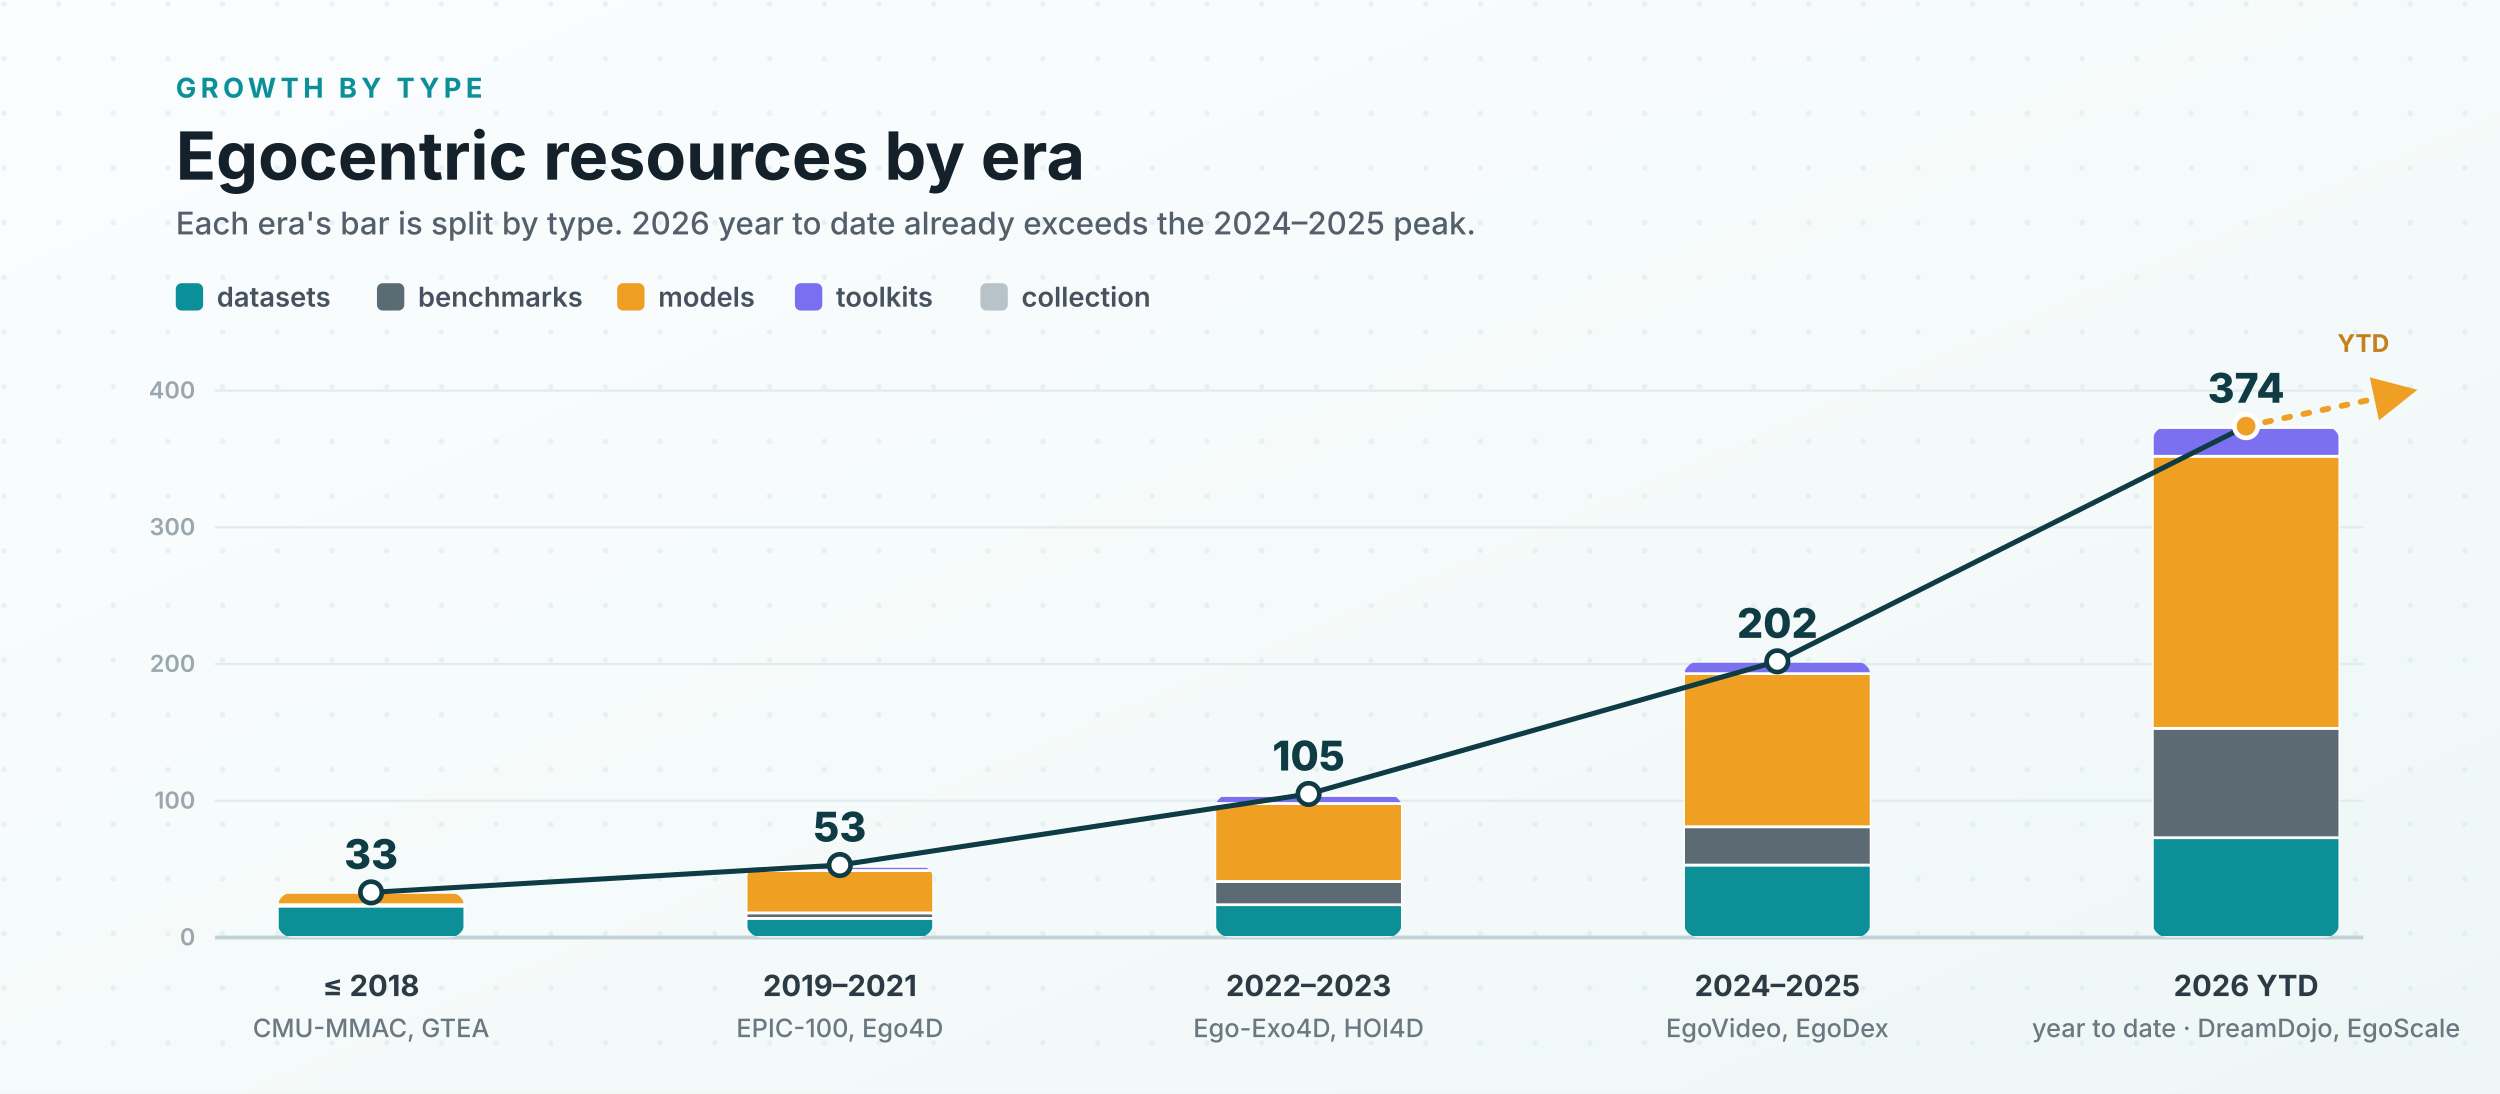
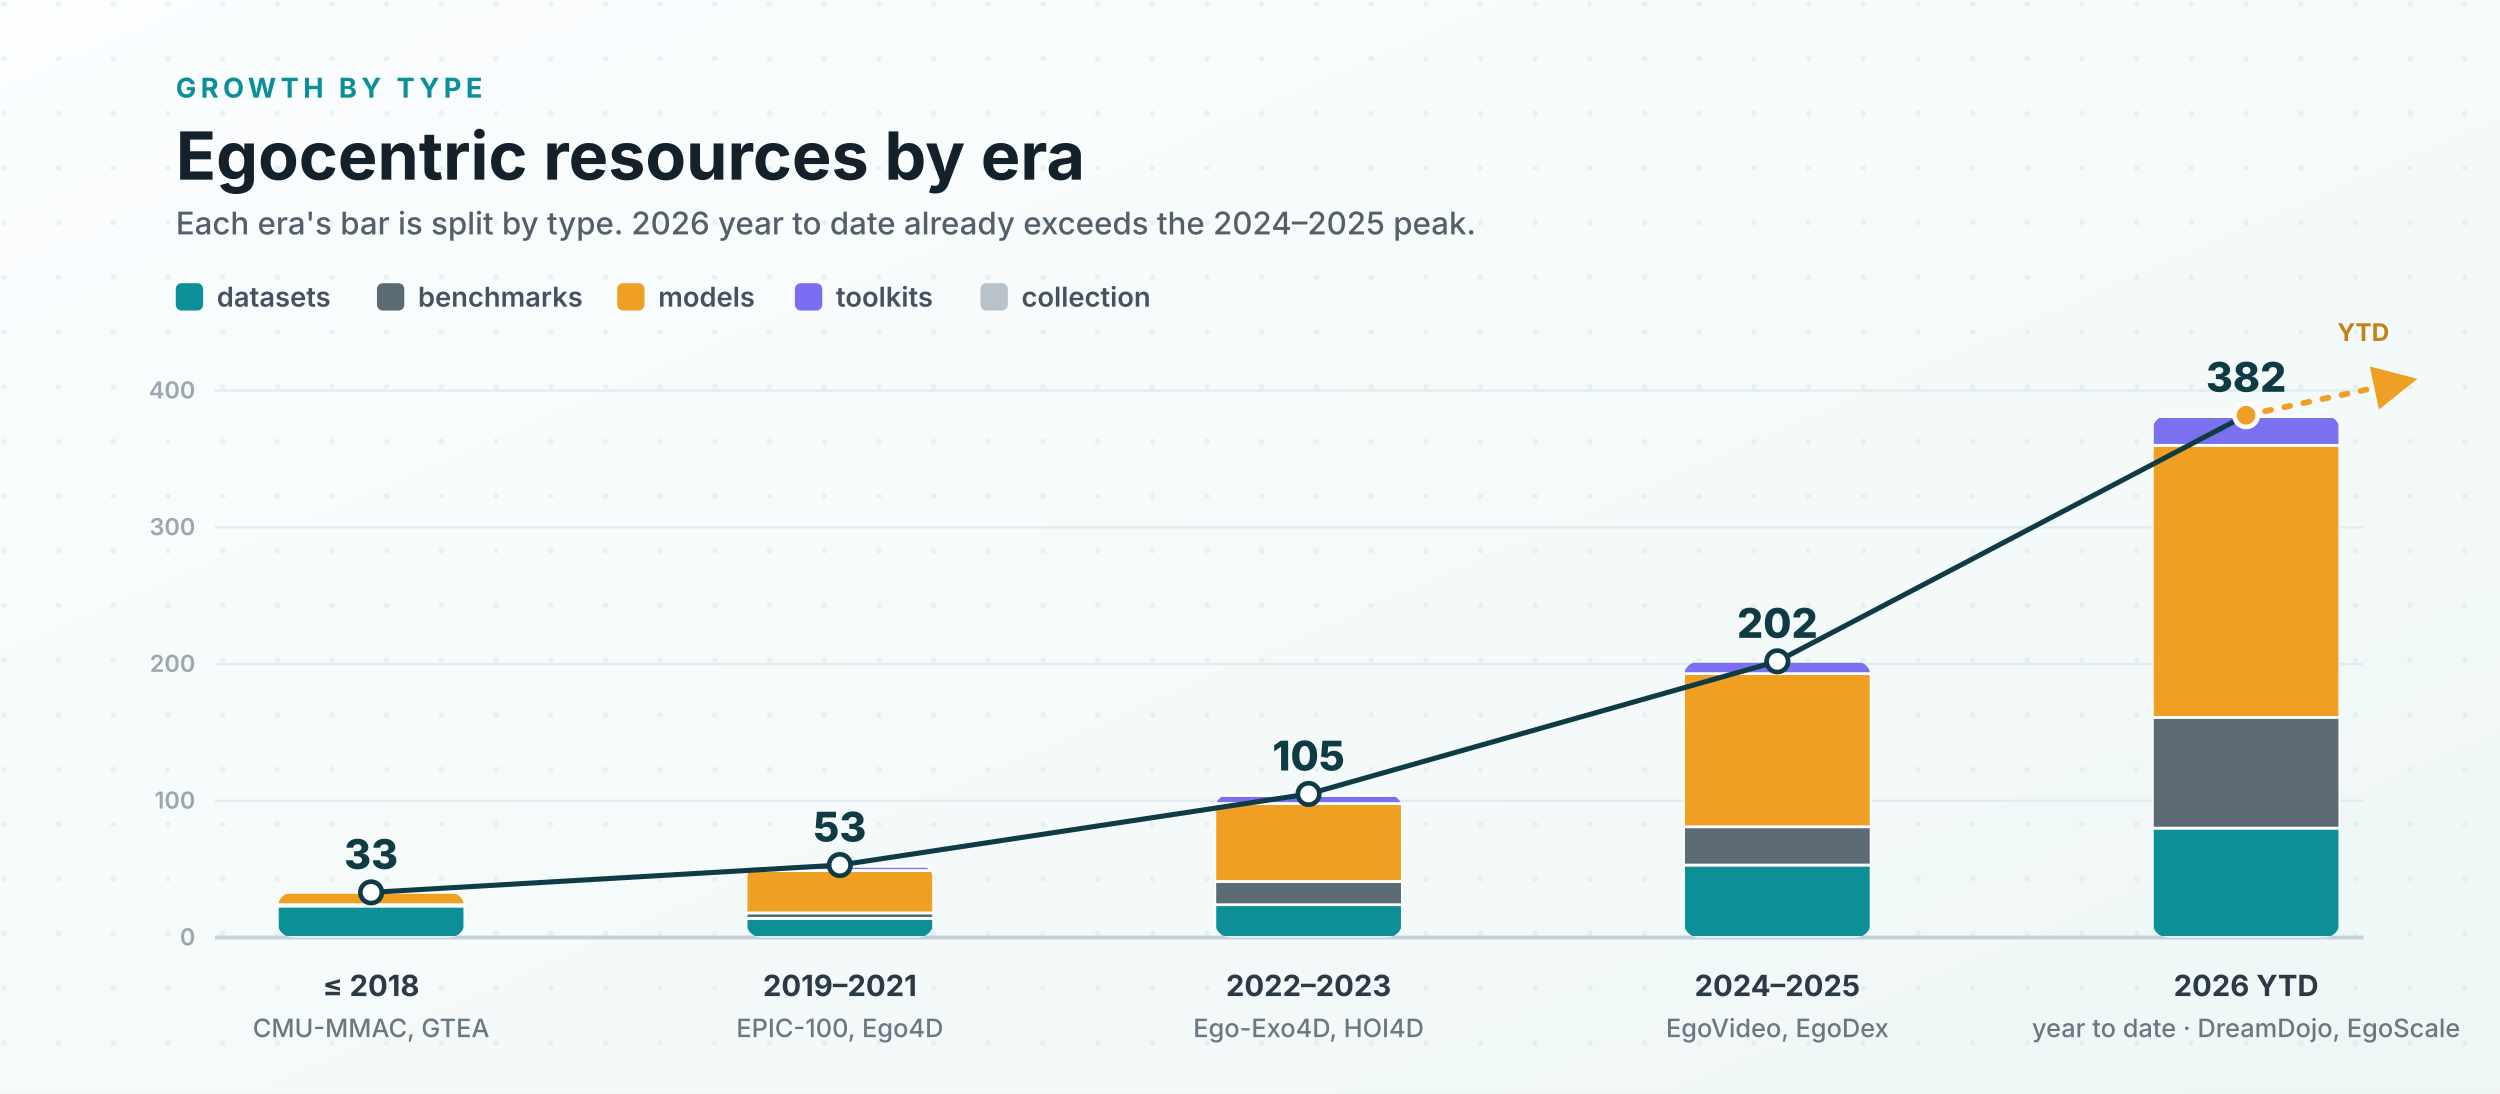
<svg xmlns="http://www.w3.org/2000/svg" viewBox="0 0 1280 560" role="img" aria-labelledby="title desc">
  <defs>
    <linearGradient id="bg" x1="0" x2="1" y1="0" y2="1">
      <stop offset="0" stop-color="#fbfdff" />
      <stop offset="0.6" stop-color="#f4faf9" />
      <stop offset="1" stop-color="#eef7f6" />
    </linearGradient>
    <pattern id="dots" width="28" height="28" patternUnits="userSpaceOnUse">
      <circle cx="2" cy="2" r="1.4" fill="#cfe0e4" opacity="0.4" />
    </pattern>
    <filter id="shadow" x="-14%" y="-14%" width="128%" height="140%">
      <feDropShadow dx="0" dy="6" stdDeviation="7" flood-color="#0f2a33" flood-opacity="0.12" />
    </filter>
    <marker id="up" viewBox="0 0 10 10" refX="6.5" refY="5" markerWidth="7.5" markerHeight="7.5" orient="auto-start-reverse">
      <path d="M0 0 L10 5 L0 10 z" fill="#ef9f24" />
    </marker>
    <clipPath id="c1">
      <rect x="142" y="456.9" width="96" height="23.1" rx="8" />
    </clipPath>
    <clipPath id="c2">
      <rect x="382" y="442.9" width="96" height="37.1" rx="8" />
    </clipPath>
    <clipPath id="c3">
      <rect x="622" y="406.5" width="96" height="73.5" rx="8" />
    </clipPath>
    <clipPath id="c4">
      <rect x="862" y="338.6" width="96" height="141.4" rx="8" />
    </clipPath>
    <clipPath id="c5">
-       <rect x="1102" y="218.2" width="96" height="261.8" rx="8" />
+       <rect x="1102" y="212.6" width="96" height="267.4" rx="8" />
    </clipPath>
    <style>
      .ink { fill: #14212b; }
      .kicker { font: 700 14px system-ui, -apple-system, "Segoe UI", sans-serif; fill: #0b8f98; letter-spacing: .16em; }
      .title { font: 700 34px system-ui, -apple-system, "Segoe UI", sans-serif; }
      .subtitle { font: 500 16px system-ui, -apple-system, "Segoe UI", sans-serif; fill: #53606b; }
      .count { font: 800 21px system-ui, -apple-system, "Segoe UI", sans-serif; fill: #0f3b45; }
      .era { font: 700 15px system-ui, -apple-system, "Segoe UI", sans-serif; fill: #2b3a44; }
      .anchor { font: 500 13px system-ui, -apple-system, "Segoe UI", sans-serif; fill: #6a7882; }
      .grid { stroke: #e2ecef; stroke-width: 1.2; }
      .gridlabel { font: 600 12px system-ui, -apple-system, "Segoe UI", sans-serif; fill: #9aa7af; }
      .axis { stroke: #c2d2d8; stroke-width: 2; }
      .trend { stroke: #0f3b45; stroke-width: 2.6; fill: none; stroke-linejoin: round; stroke-linecap: round; }
      .proj { stroke: #ef9f24; stroke-width: 3; fill: none; stroke-dasharray: 3 7; stroke-linecap: round; }
      .note { font: 700 12.5px system-ui, -apple-system, "Segoe UI", sans-serif; fill: #c4801a; }
      .seg { stroke: #ffffff; stroke-width: 1.4; }
      .lg { font: 600 14px system-ui, -apple-system, "Segoe UI", sans-serif; fill: #46525f; }
    </style>
  </defs>
  <rect width="1280" height="560" fill="url(#bg)" />
  <rect width="1280" height="560" fill="url(#dots)" />
  <text class="kicker" x="90" y="50">GROWTH BY TYPE</text>
  <text class="title ink" x="90" y="92">Egocentric resources by era</text>
  <text class="subtitle" x="90" y="120">Each era's bar is split by type. 2026 year to date already exceeds the 2024–2025 peak.</text>
  <g>
    <rect x="90" y="145" width="14" height="14" rx="3" fill="#0b8f98" />
    <text class="lg" x="111" y="157">datasets</text>
    <rect x="193" y="145" width="14" height="14" rx="3" fill="#5b6b73" />
    <text class="lg" x="214" y="157">benchmarks</text>
    <rect x="316" y="145" width="14" height="14" rx="3" fill="#ef9f24" />
    <text class="lg" x="337" y="157">models</text>
    <rect x="407" y="145" width="14" height="14" rx="3" fill="#7a6ff0" />
    <text class="lg" x="428" y="157">toolkits</text>
    <rect x="502" y="145" width="14" height="14" rx="3" fill="#b8c2c9" />
    <text class="lg" x="523" y="157">collection</text>
  </g>
  <line class="grid" x1="110" y1="410" x2="1210" y2="410" />
  <text class="gridlabel" x="100" y="414" text-anchor="end">100</text>
  <line class="grid" x1="110" y1="340" x2="1210" y2="340" />
  <text class="gridlabel" x="100" y="344" text-anchor="end">200</text>
  <line class="grid" x1="110" y1="270" x2="1210" y2="270" />
  <text class="gridlabel" x="100" y="274" text-anchor="end">300</text>
  <line class="grid" x1="110" y1="200" x2="1210" y2="200" />
  <text class="gridlabel" x="100" y="204" text-anchor="end">400</text>
  <text class="gridlabel" x="100" y="484" text-anchor="end">0</text>
  <line class="axis" x1="110" y1="480" x2="1210" y2="480" />
  <g clip-path="url(#c1)" filter="url(#shadow)">
    <rect class="seg" x="142" y="463.9" width="96" height="16.1" fill="#0b8f98" />
    <rect class="seg" x="142" y="463.2" width="96" height="0.7" fill="#5b6b73" />
    <rect class="seg" x="142" y="456.9" width="96" height="6.3" fill="#ef9f24" />
  </g>
  <g clip-path="url(#c2)" filter="url(#shadow)">
    <rect class="seg" x="382" y="470.2" width="96" height="9.8" fill="#0b8f98" />
    <rect class="seg" x="382" y="467.4" width="96" height="2.8" fill="#5b6b73" />
    <rect class="seg" x="382" y="445.7" width="96" height="21.7" fill="#ef9f24" />
    <rect class="seg" x="382" y="443.6" width="96" height="2.1" fill="#7a6ff0" />
  </g>
  <g clip-path="url(#c3)" filter="url(#shadow)">
    <rect class="seg" x="622" y="463.2" width="96" height="16.8" fill="#0b8f98" />
    <rect class="seg" x="622" y="451.3" width="96" height="11.9" fill="#5b6b73" />
    <rect class="seg" x="622" y="411.4" width="96" height="39.9" fill="#ef9f24" />
    <rect class="seg" x="622" y="407.2" width="96" height="4.2" fill="#7a6ff0" />
    <rect class="seg" x="622" y="406.5" width="96" height="0.7" fill="#b8c2c9" />
  </g>
  <g clip-path="url(#c4)" filter="url(#shadow)">
    <rect class="seg" x="862" y="442.9" width="96" height="37.1" fill="#0b8f98" />
    <rect class="seg" x="862" y="423.3" width="96" height="19.6" fill="#5b6b73" />
    <rect class="seg" x="862" y="344.9" width="96" height="78.4" fill="#ef9f24" />
    <rect class="seg" x="862" y="338.6" width="96" height="6.3" fill="#7a6ff0" />
  </g>
  <g clip-path="url(#c5)" filter="url(#shadow)">
-     <rect class="seg" x="1102" y="428.9" width="96" height="51.1" fill="#0b8f98" />
-     <rect class="seg" x="1102" y="372.9" width="96" height="56" fill="#5b6b73" />
-     <rect class="seg" x="1102" y="233.6" width="96" height="139.3" fill="#ef9f24" />
-     <rect class="seg" x="1102" y="218.9" width="96" height="14.7" fill="#7a6ff0" />
+     <rect class="seg" x="1102" y="424" width="96" height="56" fill="#0b8f98" />
+     <rect class="seg" x="1102" y="367.3" width="96" height="56.7" fill="#5b6b73" />
+     <rect class="seg" x="1102" y="228" width="96" height="139.3" fill="#ef9f24" />
+     <rect class="seg" x="1102" y="213.3" width="96" height="14.7" fill="#7a6ff0" />
  </g>
-   <polyline class="trend" points="190,456.9 430,442.9 670,406.5 910,338.6 1150,218.2" />
-   <path class="proj" d="M1150 218.2 L1230 201.2" marker-end="url(#up)" />
-   <text class="note" x="1210" y="180.2" text-anchor="middle">YTD</text>
+   <polyline class="trend" points="190,456.9 430,442.9 670,406.5 910,338.6 1150,212.6" />
+   <path class="proj" d="M1150 212.6 L1230 195.6" marker-end="url(#up)" />
+   <text class="note" x="1210" y="174.6" text-anchor="middle">YTD</text>
  <g>
    <circle cx="190" cy="456.9" r="5.5" fill="#ffffff" stroke="#0f3b45" stroke-width="2.4" />
    <circle cx="430" cy="442.9" r="5.5" fill="#ffffff" stroke="#0f3b45" stroke-width="2.4" />
    <circle cx="670" cy="406.5" r="5.5" fill="#ffffff" stroke="#0f3b45" stroke-width="2.4" />
    <circle cx="910" cy="338.6" r="5.5" fill="#ffffff" stroke="#0f3b45" stroke-width="2.4" />
-     <circle cx="1150" cy="218.2" r="6" fill="#ef9f24" stroke="#ffffff" stroke-width="2.4" />
+     <circle cx="1150" cy="212.6" r="6" fill="#ef9f24" stroke="#ffffff" stroke-width="2.4" />
  </g>
  <text class="count" x="190" y="444.9" text-anchor="middle">33</text>
  <text class="count" x="430" y="430.9" text-anchor="middle">53</text>
  <text class="count" x="670" y="394.5" text-anchor="middle">105</text>
  <text class="count" x="910" y="326.6" text-anchor="middle">202</text>
-   <text class="count" x="1150" y="206.2" text-anchor="middle">374</text>
+   <text class="count" x="1150" y="200.6" text-anchor="middle">382</text>
  <text class="era" x="190" y="510" text-anchor="middle">≤ 2018</text>
  <text class="anchor" x="190" y="531" text-anchor="middle">CMU-MMAC, GTEA</text>
  <text class="era" x="430" y="510" text-anchor="middle">2019–2021</text>
  <text class="anchor" x="430" y="531" text-anchor="middle">EPIC-100, Ego4D</text>
  <text class="era" x="670" y="510" text-anchor="middle">2022–2023</text>
  <text class="anchor" x="670" y="531" text-anchor="middle">Ego-Exo4D, HOI4D</text>
  <text class="era" x="910" y="510" text-anchor="middle">2024–2025</text>
  <text class="anchor" x="910" y="531" text-anchor="middle">EgoVideo, EgoDex</text>
  <text class="era" x="1150" y="510" text-anchor="middle">2026 YTD</text>
  <text class="anchor" x="1150" y="531" text-anchor="middle">year to date · DreamDojo, EgoScale</text>
</svg>
